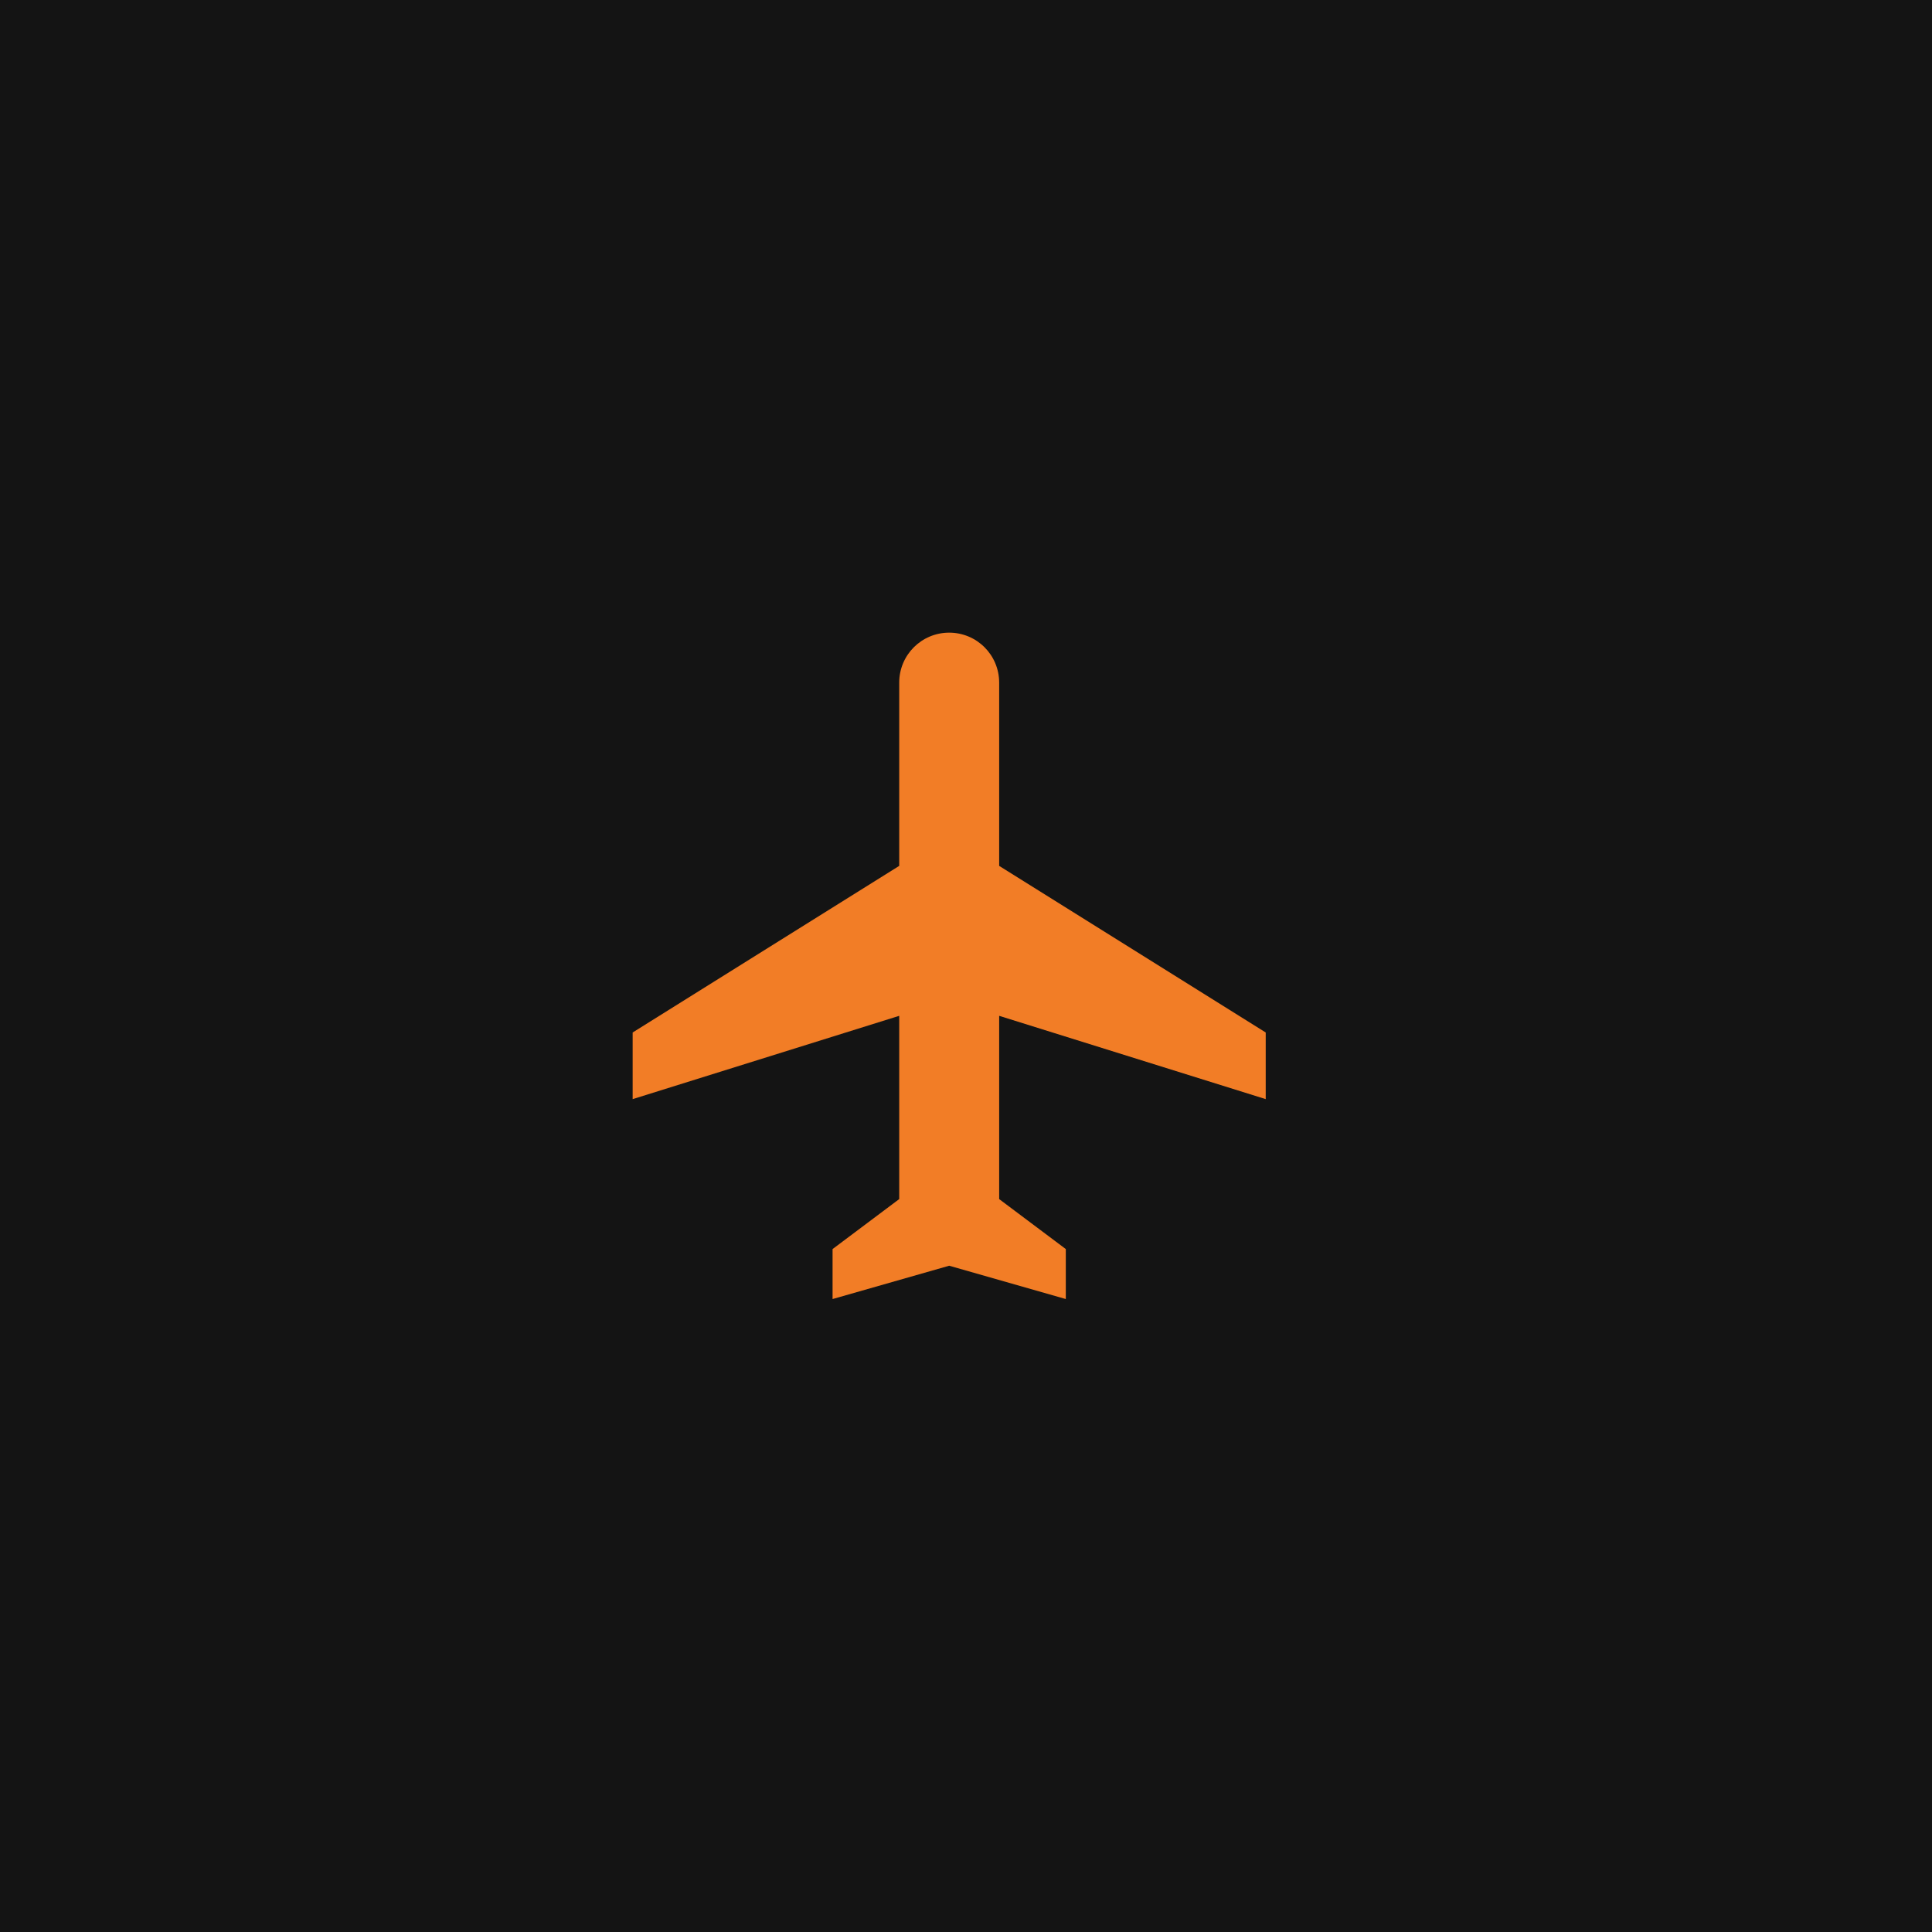
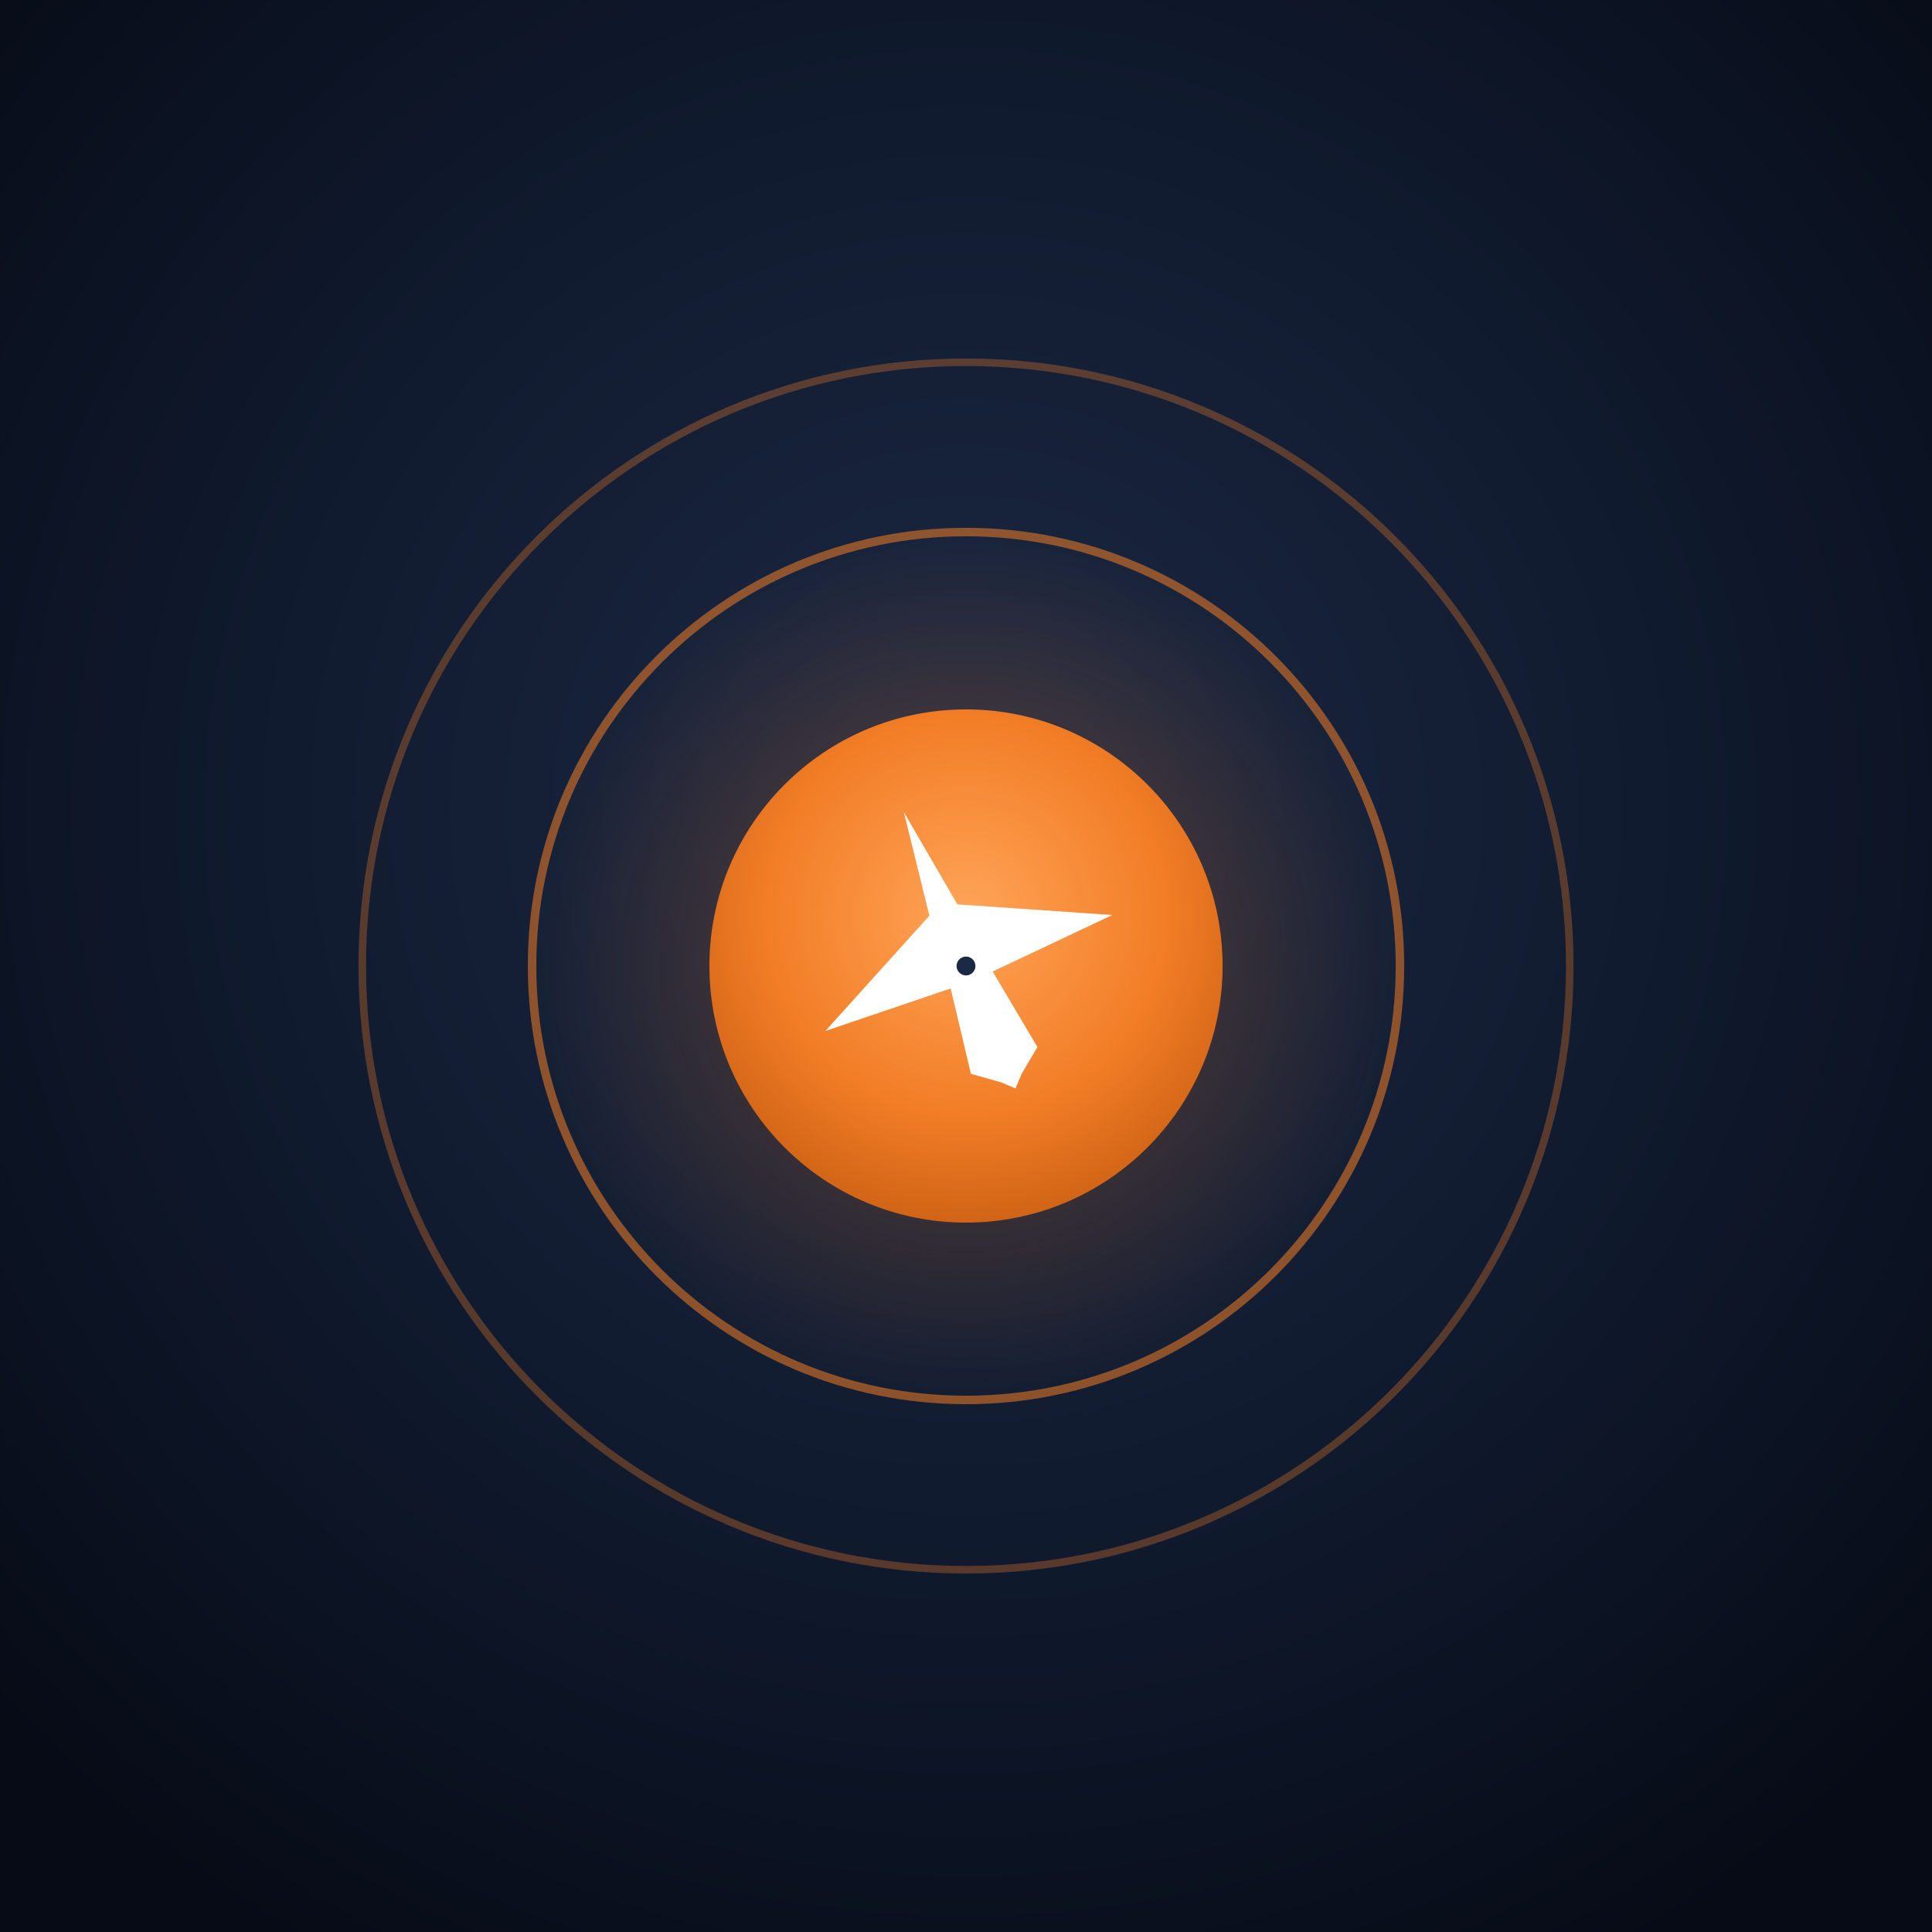
<svg xmlns="http://www.w3.org/2000/svg" width="512" height="512" viewBox="0 0 512 512" role="img" aria-label="Sky Score">
-   <rect width="512" height="512" fill="#141414" />
-   <g transform="translate(150 150) scale(8.83)" fill="#F27D26">
-     <path d="M21,16v-2l-8-5V3.5C13,2.67 12.33,2 11.5,2C10.67,2 10,2.67 10,3.5V9l-8,5v2l8-2.5V19l-2,1.5V22l3.5-1l3.5,1v-1.5L13,19v-5.5L21,16z" />
+   <defs>
+     <radialGradient id="bgGrad" cx="50%" cy="42%" r="68%">
+       <stop offset="0%" stop-color="#1c2944" />
+       <stop offset="55%" stop-color="#101a2e" />
+       <stop offset="100%" stop-color="#070b16" />
+     </radialGradient>
+     <radialGradient id="pulseGlow" cx="50%" cy="50%" r="50%">
+       <stop offset="0%" stop-color="#F27D26" stop-opacity="0.5" />
+       <stop offset="60%" stop-color="#F27D26" stop-opacity="0.14" />
+       <stop offset="100%" stop-color="#F27D26" stop-opacity="0" />
+     </radialGradient>
+     <radialGradient id="discGrad" cx="50%" cy="40%" r="65%">
+       <stop offset="0%" stop-color="#FFA458" />
+       <stop offset="60%" stop-color="#F27D26" />
+       <stop offset="100%" stop-color="#C95E12" />
+     </radialGradient>
+   </defs>
+   <rect width="512" height="512" fill="url(#bgGrad)" />
+   <circle cx="256" cy="256" r="115" fill="url(#pulseGlow)" />
+   <g fill="none" stroke="#F27D26" stroke-linecap="round">
+     <circle cx="256" cy="256" r="160" stroke-width="2" stroke-opacity="0.32" />
+     <circle cx="256" cy="256" r="115" stroke-width="2.25" stroke-opacity="0.55" />
+   </g>
+   <circle cx="256" cy="256" r="68" fill="url(#discGrad)" />
+   <g transform="translate(256 256) rotate(-22)" fill="#FFFFFF">
+     <path d="M 0,-44 L 4,-16 L 41,2 L 6,4 L 9.5,27 L 3,32 L 0,35 L -3,32 L -9.5,27 L -6,4 L -41,2 L -4,-16 Z" />
+     <circle cx="0" cy="0" r="2.5" fill="#1c2944" />
  </g>
</svg>
